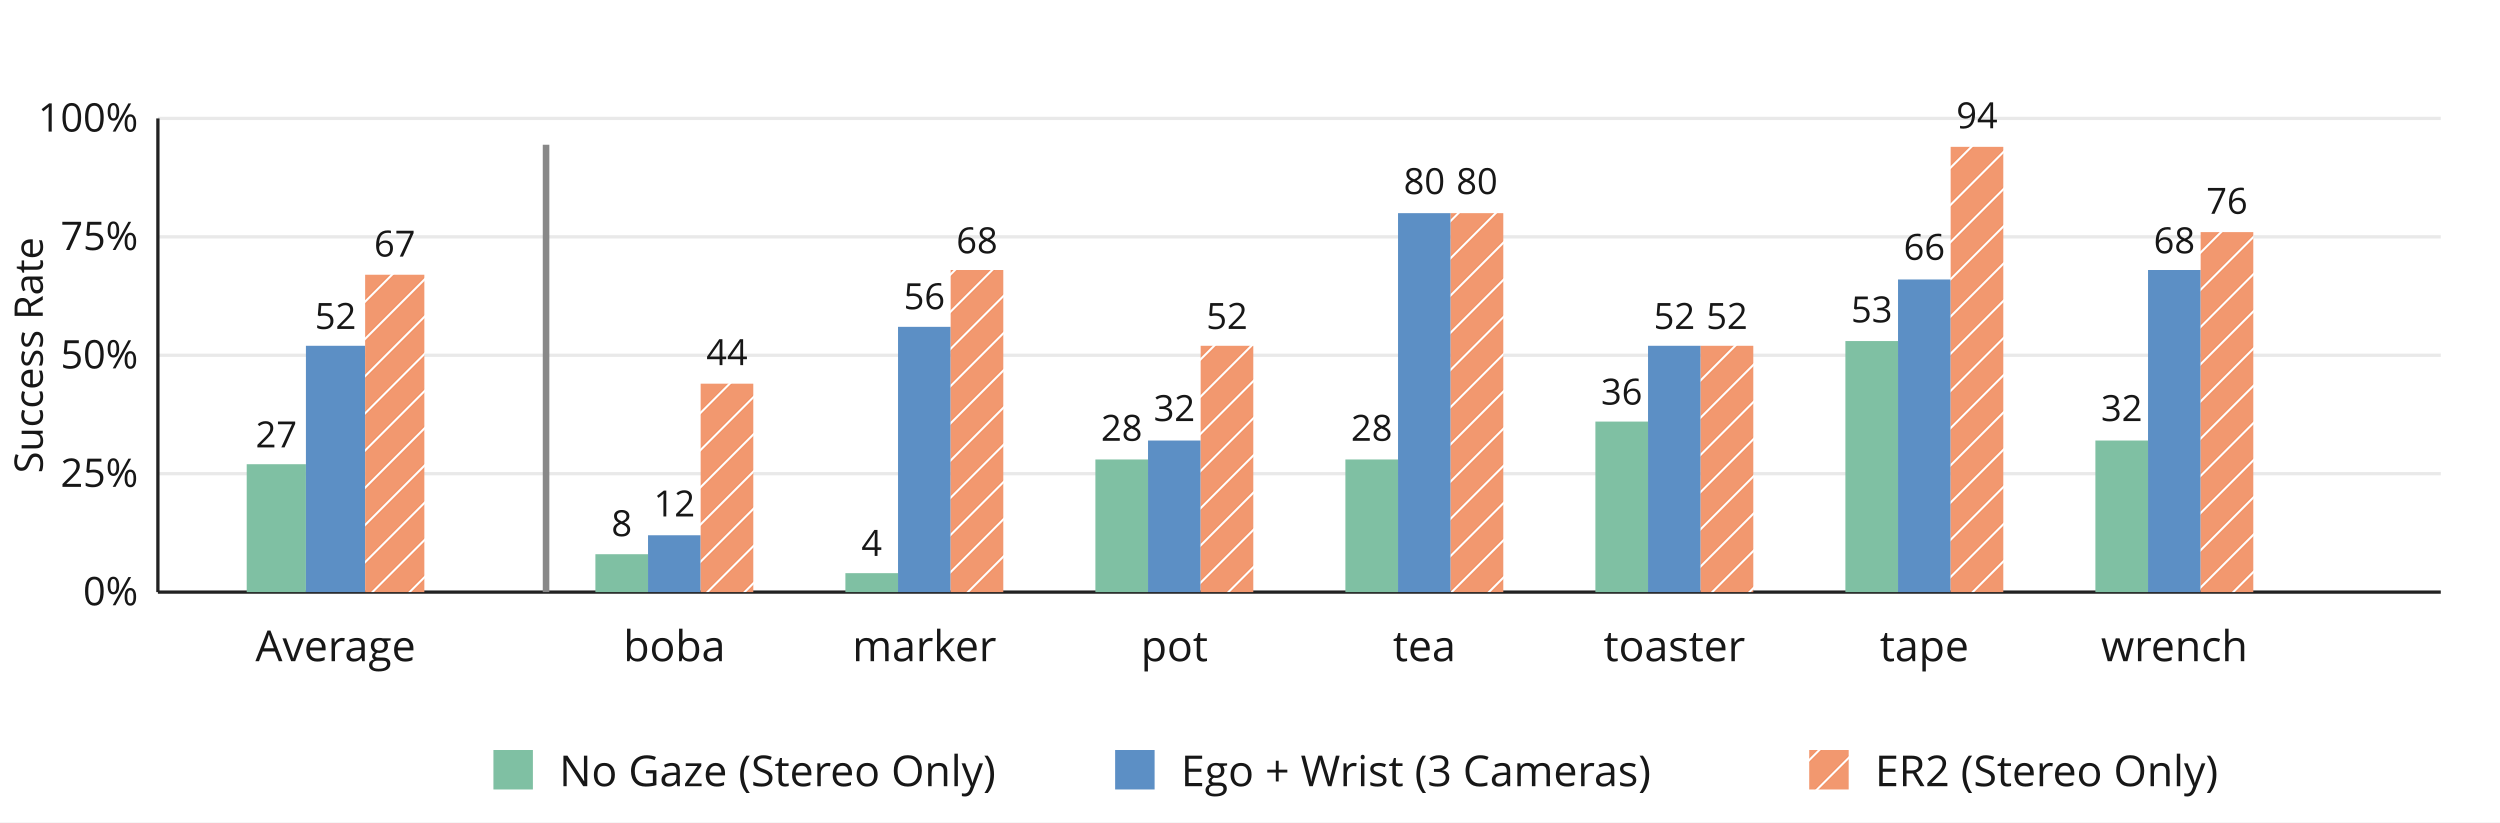
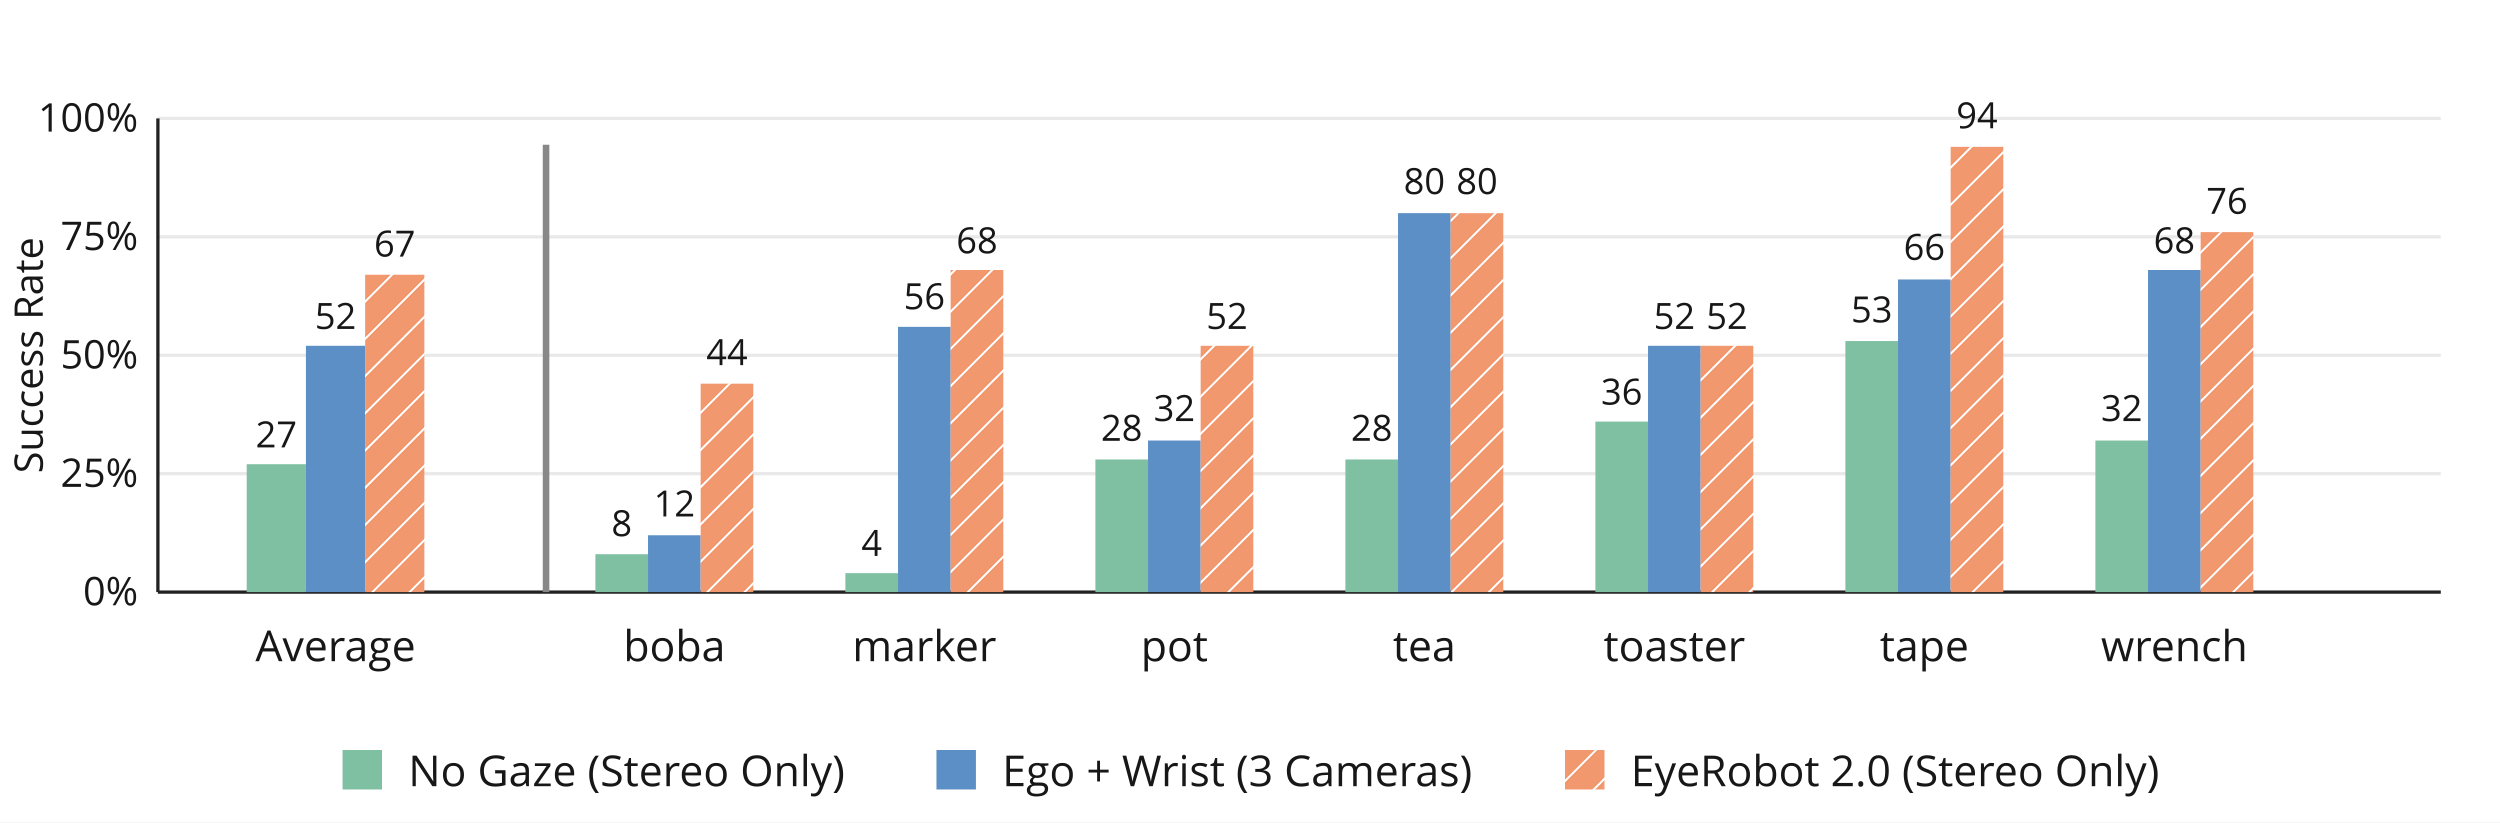
<svg xmlns="http://www.w3.org/2000/svg" width="760" height="250" viewBox="0 0 760 250" role="img" aria-labelledby="title desc">
  <defs>
    <pattern id="avf-hatch" width="8" height="8" patternUnits="userSpaceOnUse" patternTransform="rotate(45)">
      <rect width="8" height="8" fill="#f2986f" />
      <line x1="0" y1="0" x2="0" y2="8" stroke="#fff" stroke-width="1.2" />
    </pattern>
    <style>
      text { font-family: "Avenir Next", Avenir, "Open Sans", sans-serif; fill: #171717; letter-spacing: 0; }
      .legend { font-size: 13px; }
      .section-label { font-size: 14px; fill: #555; }
      .axis-label { font-size: 12px; }
      .task-label { font-size: 13px; }
      .value { font-size: 11px; text-anchor: middle; }
      .grid { stroke: #e9e9e9; stroke-width: 1; }
      .axis { stroke: #222; stroke-width: 1; }
    </style>
  </defs>
  <rect width="760" height="250" fill="#fff" />
  <g transform="translate(0 -24)">
    <g class="grid">
      <line x1="48" y1="60" x2="742" y2="60" />
      <line x1="48" y1="96" x2="742" y2="96" />
      <line x1="48" y1="132" x2="742" y2="132" />
      <line x1="48" y1="168" x2="742" y2="168" />
    </g>
    <g class="axis">
      <line x1="48" y1="60" x2="48" y2="204" />
      <line x1="48" y1="204" x2="742" y2="204" />
      <line x1="166" y1="68" x2="166" y2="204" stroke="#888" stroke-width="2" />
    </g>
    <g class="axis-label" text-anchor="end">
      <text x="42" y="64">100%</text>
      <text x="42" y="100">75%</text>
      <text x="42" y="136">50%</text>
      <text x="42" y="172">25%</text>
      <text x="42" y="208">0%</text>
    </g>
    <text class="axis-label" text-anchor="middle" transform="translate(13 132) rotate(-90)">Success Rate</text>
    <g>
      <rect x="75" y="165.12" width="18" height="38.88" fill="#7fc0a3" />
      <rect x="93" y="129.12" width="18" height="74.88" fill="#5c8fc5" />
      <rect x="111" y="107.52" width="18" height="96.48" fill="url(#avf-hatch)" />
      <text class="value" x="84" y="160">27</text>
      <text class="value" x="102" y="124">52</text>
      <text class="value" x="120" y="102">67</text>
      <text class="task-label" x="102" y="225" text-anchor="middle">Average</text>
    </g>
    <g>
      <rect x="181" y="192.48" width="16" height="11.52" fill="#7fc0a3" />
      <rect x="197" y="186.72" width="16" height="17.28" fill="#5c8fc5" />
      <rect x="213" y="140.64" width="16" height="63.36" fill="url(#avf-hatch)" />
      <text class="value" x="189" y="187">8</text>
      <text class="value" x="205" y="181">12</text>
      <text class="value" x="221" y="135">44</text>
      <text class="task-label" x="205" y="225" text-anchor="middle">boba</text>
      <rect x="257" y="198.24" width="16" height="5.76" fill="#7fc0a3" />
      <rect x="273" y="123.36" width="16" height="80.64" fill="#5c8fc5" />
      <rect x="289" y="106.08" width="16" height="97.92" fill="url(#avf-hatch)" />
      <text class="value" x="265" y="193">4</text>
      <text class="value" x="281" y="118">56</text>
      <text class="value" x="297" y="101">68</text>
      <text class="task-label" x="281" y="225" text-anchor="middle">marker</text>
      <rect x="333" y="163.68" width="16" height="40.32" fill="#7fc0a3" />
      <rect x="349" y="157.92" width="16" height="46.08" fill="#5c8fc5" />
      <rect x="365" y="129.12" width="16" height="74.88" fill="url(#avf-hatch)" />
      <text class="value" x="341" y="158">28</text>
      <text class="value" x="357" y="152">32</text>
      <text class="value" x="373" y="124">52</text>
      <text class="task-label" x="357" y="225" text-anchor="middle">pot</text>
      <rect x="409" y="163.68" width="16" height="40.32" fill="#7fc0a3" />
      <rect x="425" y="88.8" width="16" height="115.2" fill="#5c8fc5" />
      <rect x="441" y="88.8" width="16" height="115.2" fill="url(#avf-hatch)" />
      <text class="value" x="417" y="158">28</text>
      <text class="value" x="433" y="83">80</text>
      <text class="value" x="449" y="83">80</text>
      <text class="task-label" x="433" y="225" text-anchor="middle">tea</text>
      <rect x="485" y="152.16" width="16" height="51.84" fill="#7fc0a3" />
      <rect x="501" y="129.12" width="16" height="74.88" fill="#5c8fc5" />
      <rect x="517" y="129.12" width="16" height="74.88" fill="url(#avf-hatch)" />
      <text class="value" x="493" y="147">36</text>
      <text class="value" x="509" y="124">52</text>
      <text class="value" x="525" y="124">52</text>
      <text class="task-label" x="509" y="225" text-anchor="middle">toaster</text>
      <rect x="561" y="127.68" width="16" height="76.32" fill="#7fc0a3" />
      <rect x="577" y="108.96" width="16" height="95.04" fill="#5c8fc5" />
      <rect x="593" y="68.64" width="16" height="135.36" fill="url(#avf-hatch)" />
      <text class="value" x="569" y="122">53</text>
      <text class="value" x="585" y="103">66</text>
      <text class="value" x="601" y="63">94</text>
      <text class="task-label" x="585" y="225" text-anchor="middle">tape</text>
      <rect x="637" y="157.92" width="16" height="46.08" fill="#7fc0a3" />
      <rect x="653" y="106.08" width="16" height="97.92" fill="#5c8fc5" />
      <rect x="669" y="94.56" width="16" height="109.44" fill="url(#avf-hatch)" />
      <text class="value" x="645" y="152">32</text>
      <text class="value" x="661" y="101">68</text>
      <text class="value" x="677" y="89">76</text>
      <text class="task-label" x="661" y="225" text-anchor="middle">wrench</text>
    </g>
  </g>
  <g class="legend">
-     <rect x="150" y="228" width="12" height="12" fill="#7fc0a3" />
-     <text x="170" y="239">No Gaze (Stereo Only)</text>
-     <rect x="339" y="228" width="12" height="12" fill="#5c8fc5" />
-     <text x="359" y="239">Ego + Wrist (3 Cameras)</text>
-     <rect x="550" y="228" width="12" height="12" fill="url(#avf-hatch)" />
-     <text x="570" y="239">ER2 (Stereo Only)</text>
+     <rect x="104.13" y="228" width="12" height="12" fill="#7fc0a3" />
+     <text x="124.13" y="239">No Gaze (Stereo Only)</text>
+     <rect x="284.68" y="228" width="12" height="12" fill="#5c8fc5" />
+     <text x="304.68" y="239">Ego + Wrist (3 Cameras)</text>
+     <rect x="475.76" y="228" width="12" height="12" fill="url(#avf-hatch)" />
+     <text x="495.76" y="239">EyeRobot 2.0 (Stereo Only)</text>
  </g>
</svg>
